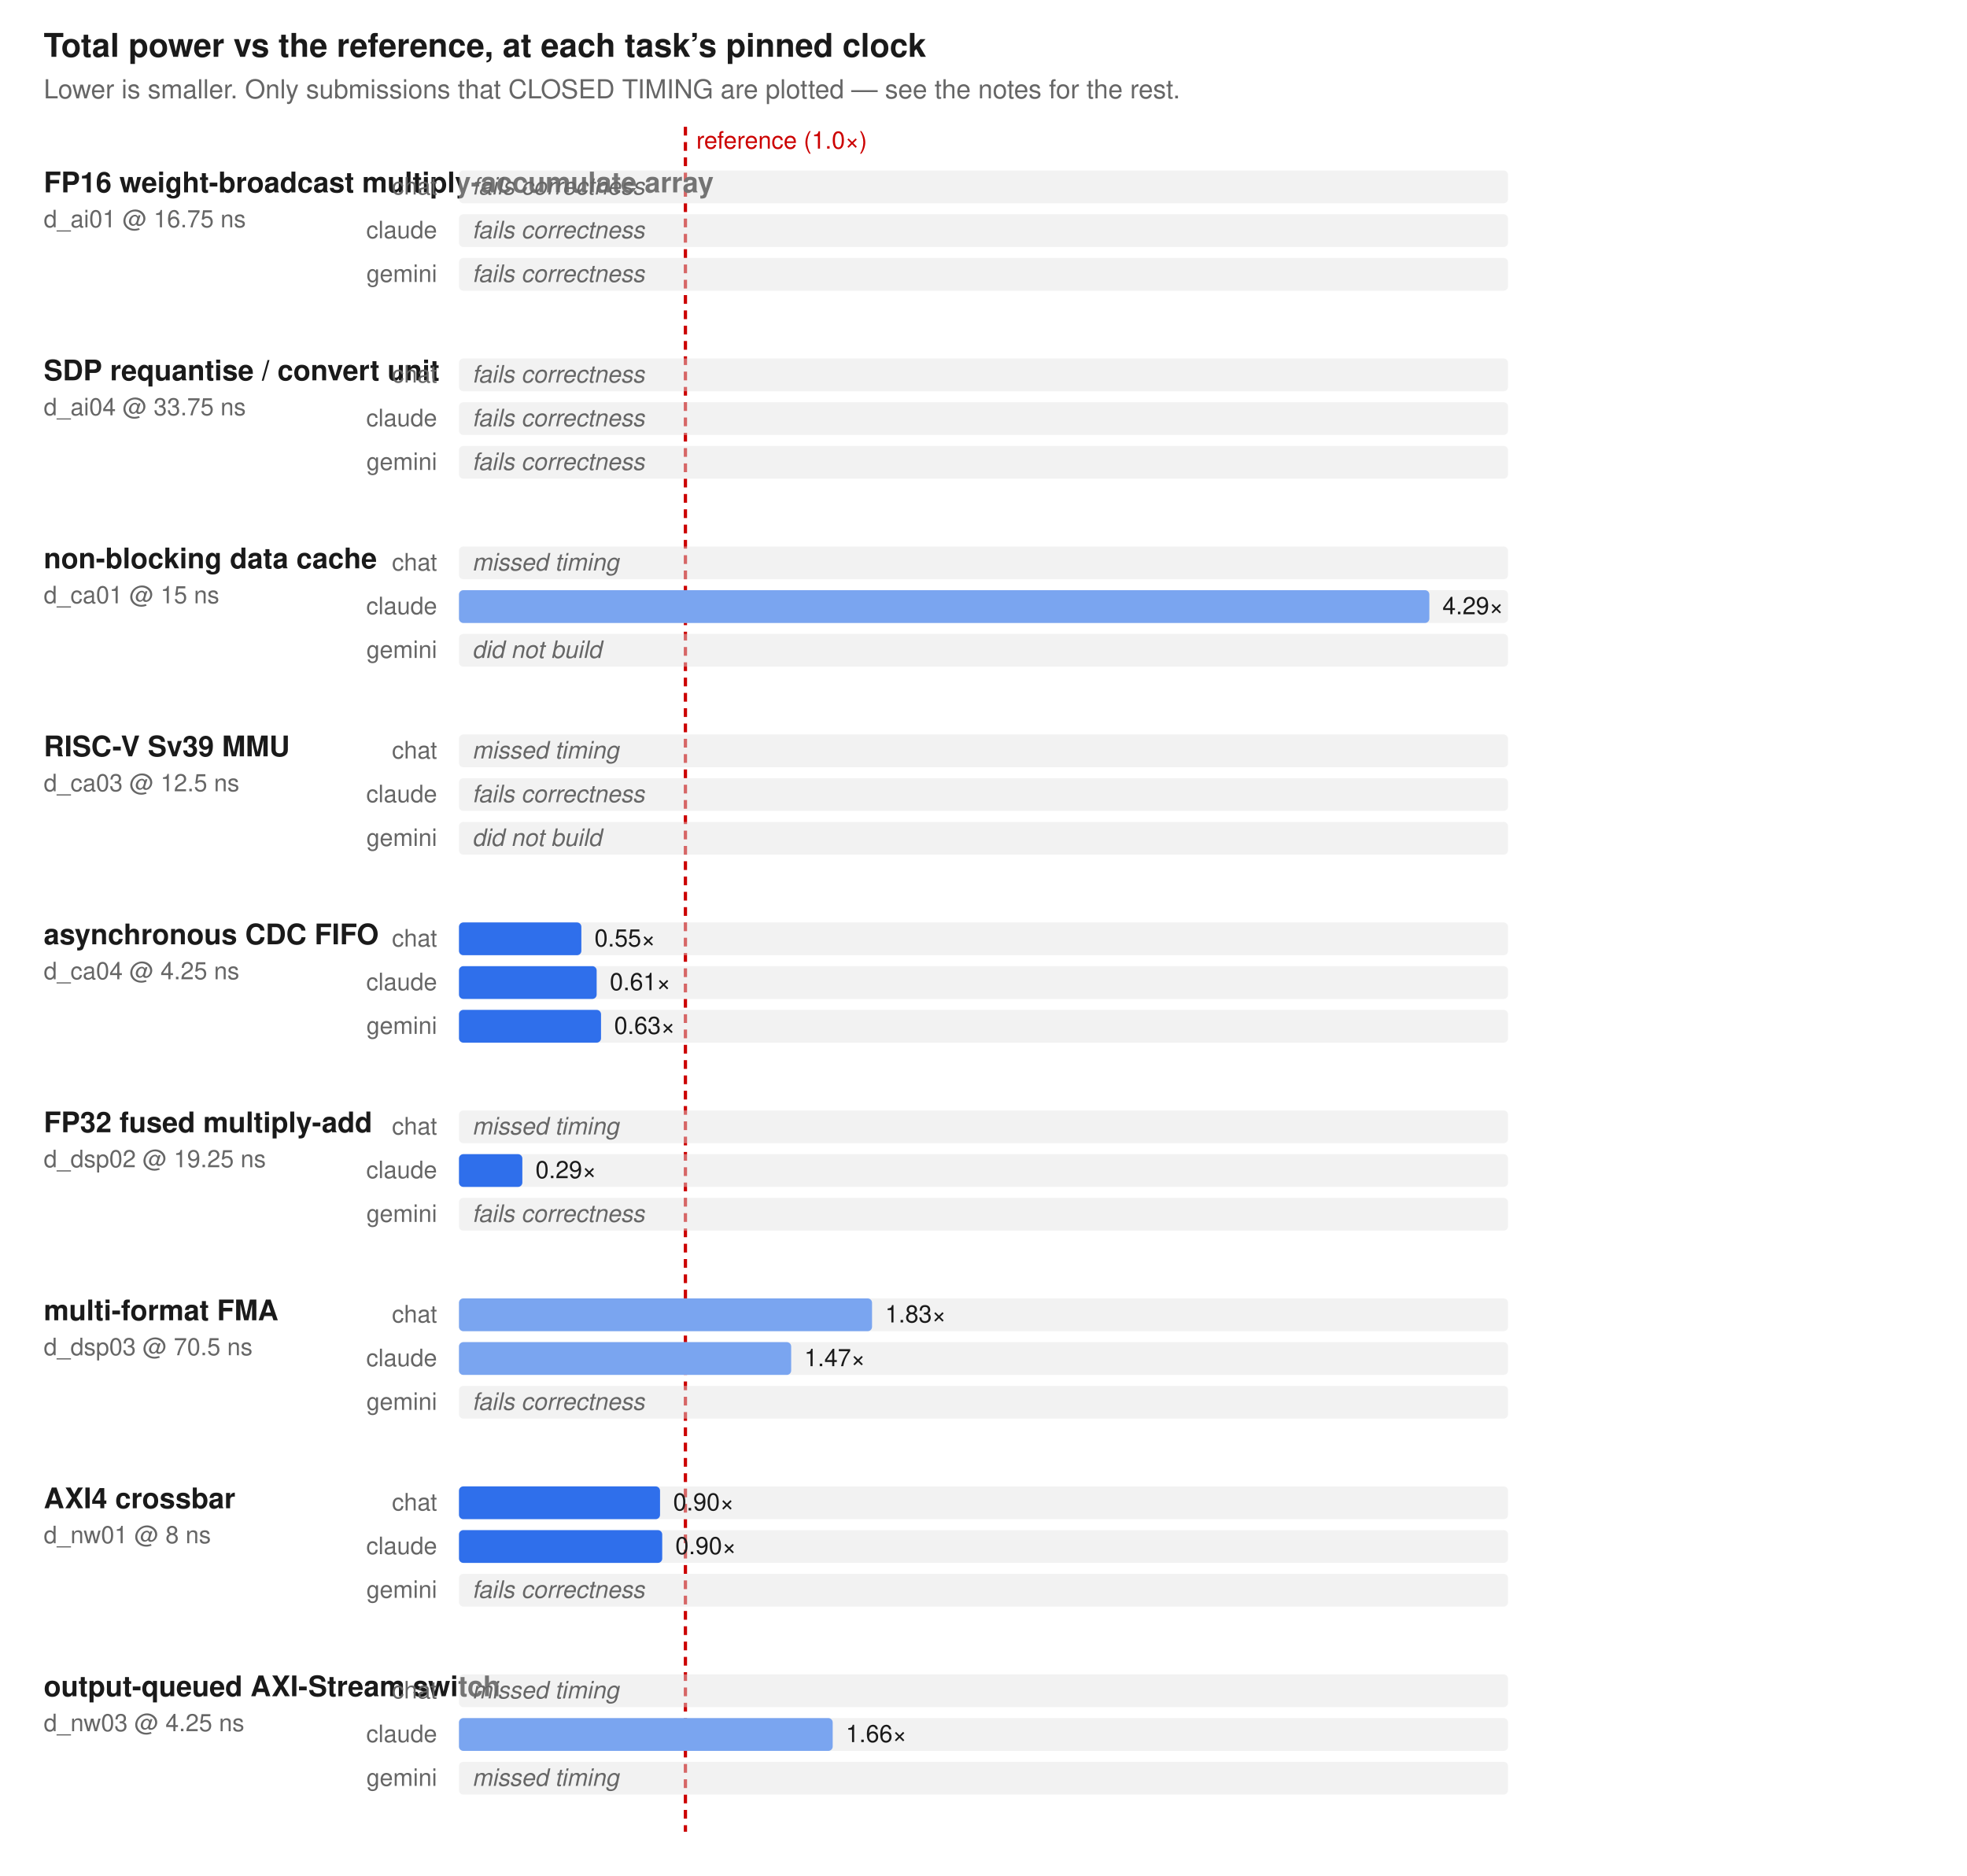
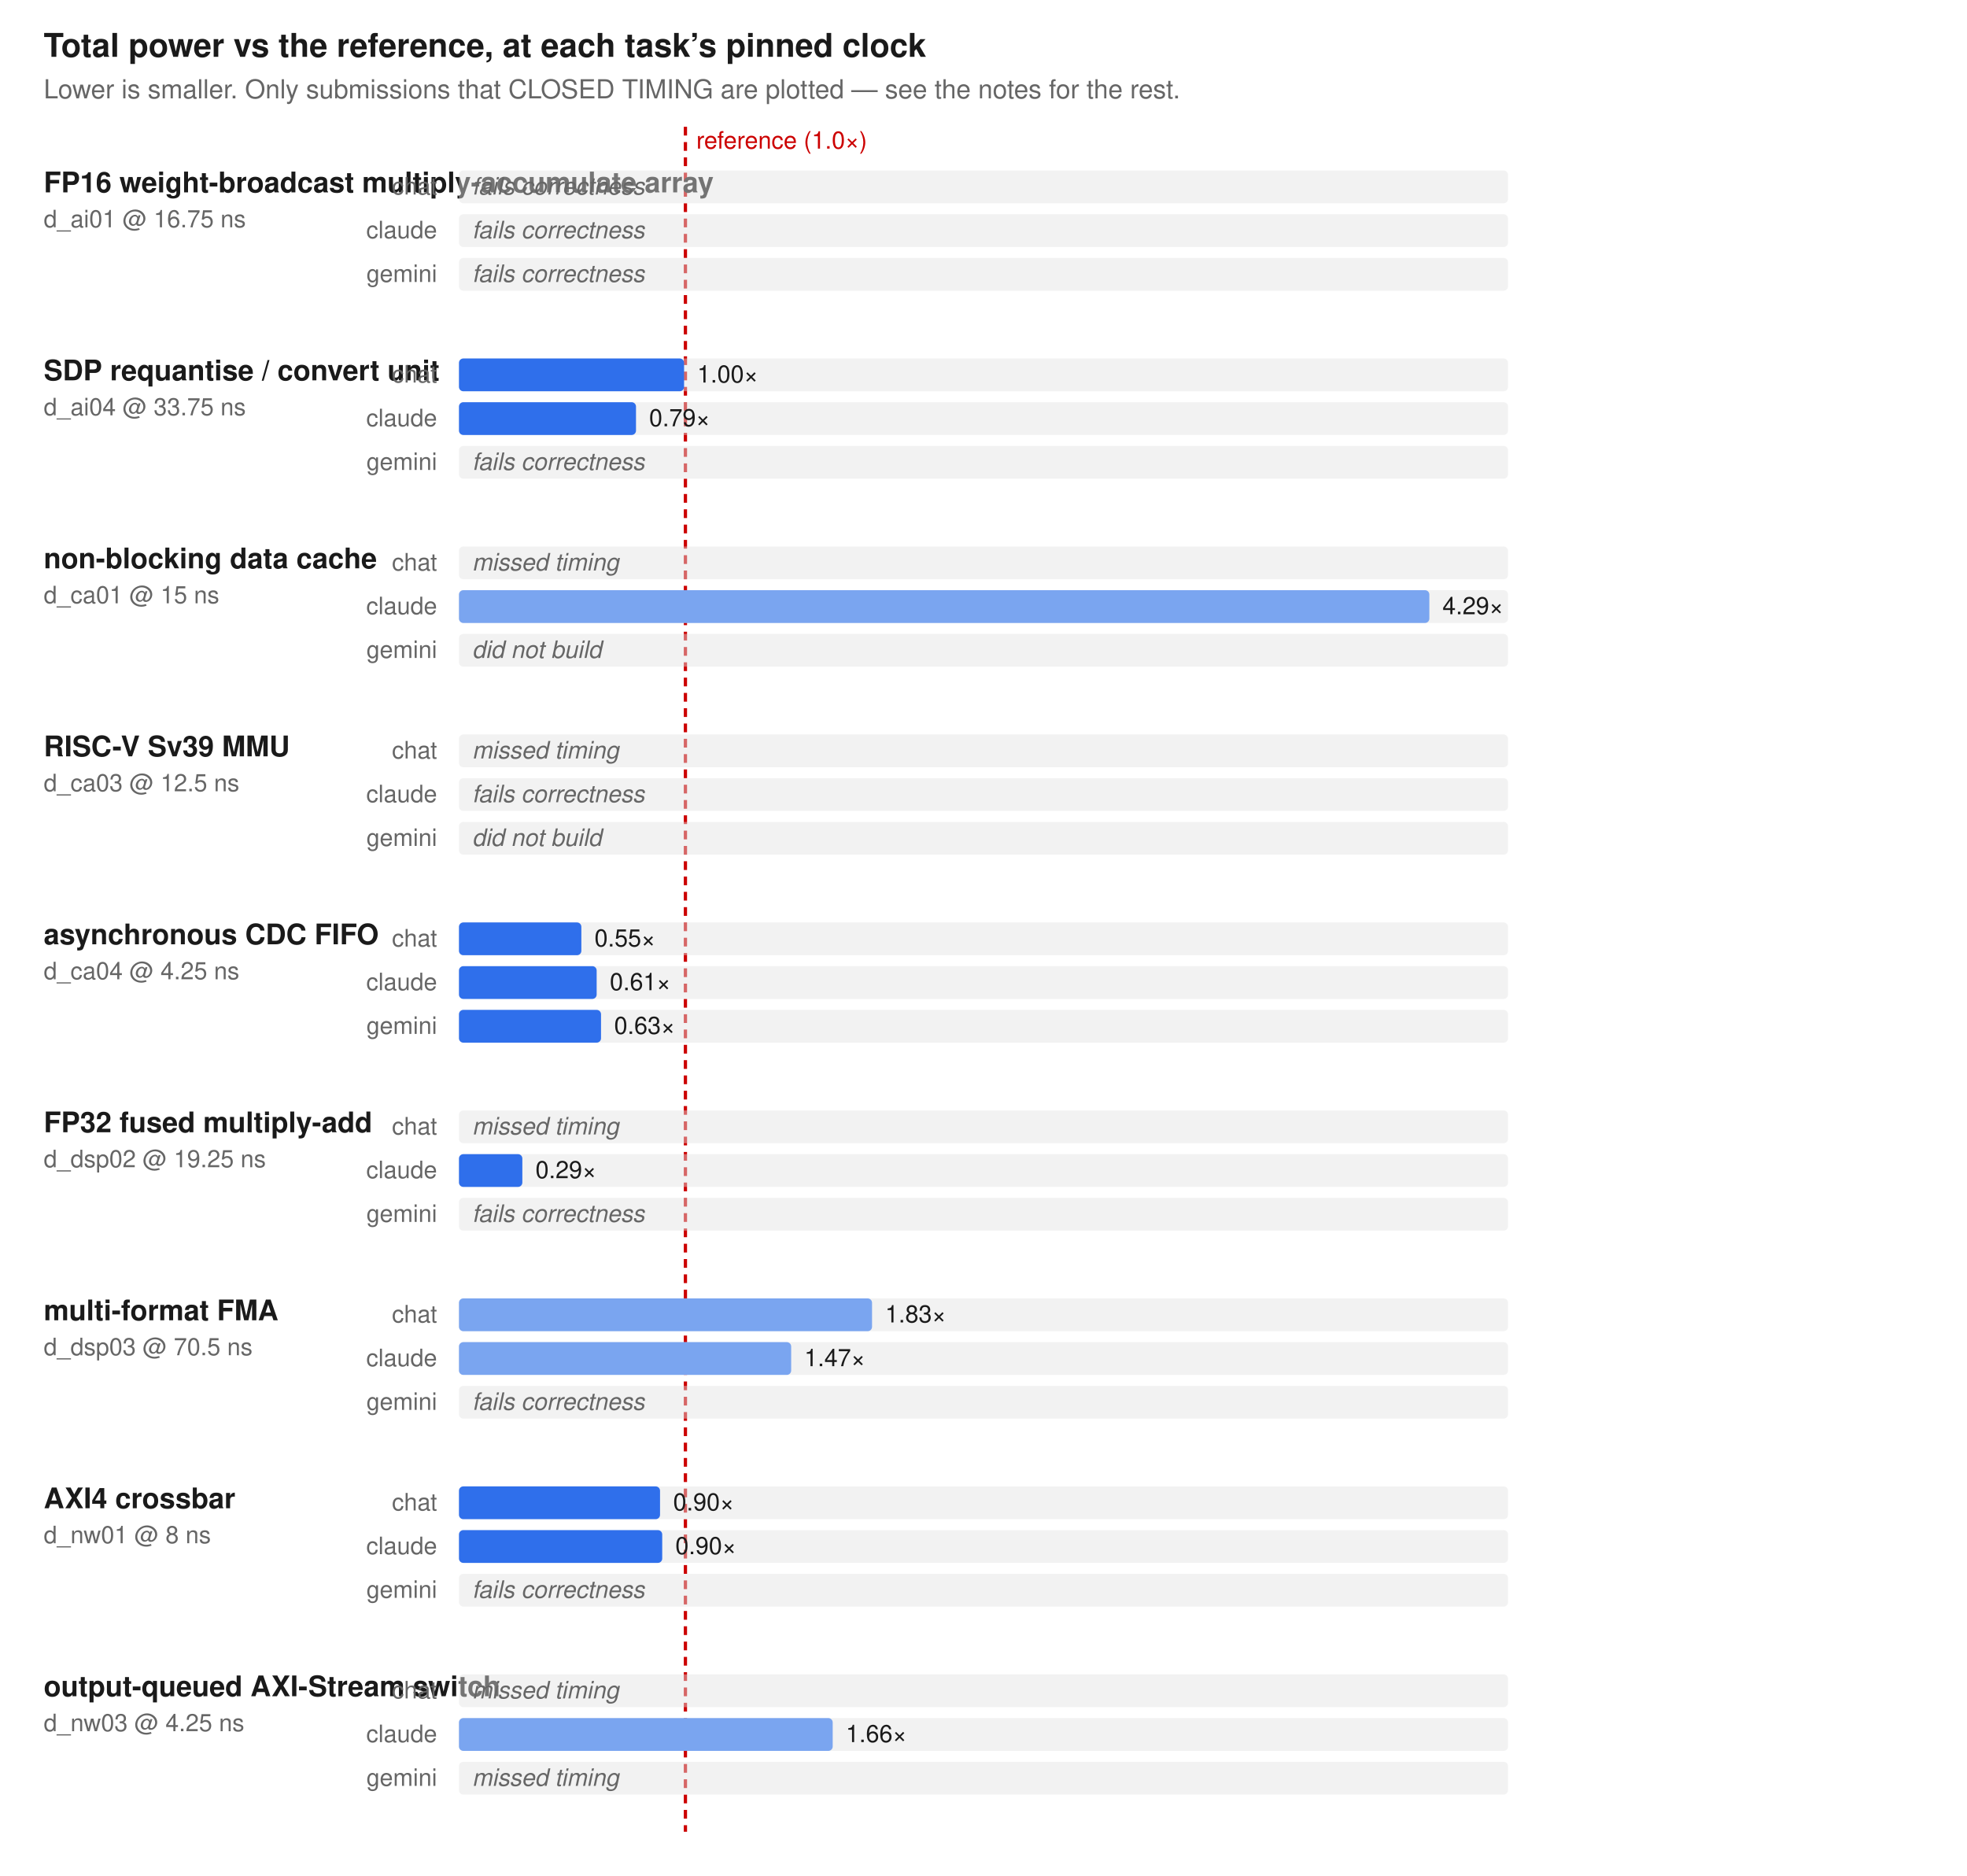
<svg xmlns="http://www.w3.org/2000/svg" viewBox="0 0 900 858" font-family="-apple-system,BlinkMacSystemFont,Segoe UI,Helvetica,Arial,sans-serif">
  <rect width="900" height="858" fill="none" />
  <text x="20" y="26" fill="#1a1a1a" font-size="15" font-weight="600">Total power vs the reference, at each task’s pinned clock</text>
  <text x="20" y="45" fill="#666" font-size="12">Lower is smaller. Only submissions that CLOSED TIMING are plotted — see the notes for the rest.</text>
  <line x1="313.613" y1="58" x2="313.613" y2="838" stroke="#c00" stroke-width="1.5" stroke-dasharray="4 3" />
  <text x="318.613" y="68" fill="#c00" font-size="11">reference (1.0×)</text>
  <text x="20" y="88" fill="#1a1a1a" font-size="13" font-weight="600">FP16 weight-broadcast multiply-accumulate array</text>
  <text x="20" y="104" fill="#666" font-size="11">d_ai01 @ 16.75 ns</text>
  <text x="200" y="89" fill="#666" font-size="11" text-anchor="end">chat</text>
  <rect x="210" y="78" width="480" height="15" rx="2" fill="#e3e3e3" opacity="0.45" />
  <text x="216" y="89" fill="#666" font-size="11" font-style="italic">fails correctness</text>
  <text x="200" y="109" fill="#666" font-size="11" text-anchor="end">claude</text>
  <rect x="210" y="98" width="480" height="15" rx="2" fill="#e3e3e3" opacity="0.45" />
  <text x="216" y="109" fill="#666" font-size="11" font-style="italic">fails correctness</text>
  <text x="200" y="129" fill="#666" font-size="11" text-anchor="end">gemini</text>
  <rect x="210" y="118" width="480" height="15" rx="2" fill="#e3e3e3" opacity="0.45" />
  <text x="216" y="129" fill="#666" font-size="11" font-style="italic">fails correctness</text>
  <text x="20" y="174" fill="#1a1a1a" font-size="13" font-weight="600">SDP requantise / convert unit</text>
  <text x="20" y="190" fill="#666" font-size="11">d_ai04 @ 33.75 ns</text>
  <text x="200" y="175" fill="#666" font-size="11" text-anchor="end">chat</text>
  <rect x="210" y="164" width="480" height="15" rx="2" fill="#e3e3e3" opacity="0.45" />
-   <text x="216" y="175" fill="#666" font-size="11" font-style="italic">fails correctness</text>
+   <rect x="210" y="164" width="103" height="15" rx="2" fill="#2f6feb" />
+   <text x="319" y="175" fill="#1a1a1a" font-size="11">1.00×</text>
  <text x="200" y="195" fill="#666" font-size="11" text-anchor="end">claude</text>
  <rect x="210" y="184" width="480" height="15" rx="2" fill="#e3e3e3" opacity="0.45" />
-   <text x="216" y="195" fill="#666" font-size="11" font-style="italic">fails correctness</text>
+   <rect x="210" y="184" width="81" height="15" rx="2" fill="#2f6feb" />
+   <text x="297" y="195" fill="#1a1a1a" font-size="11">0.79×</text>
  <text x="200" y="215" fill="#666" font-size="11" text-anchor="end">gemini</text>
  <rect x="210" y="204" width="480" height="15" rx="2" fill="#e3e3e3" opacity="0.45" />
  <text x="216" y="215" fill="#666" font-size="11" font-style="italic">fails correctness</text>
  <text x="20" y="260" fill="#1a1a1a" font-size="13" font-weight="600">non-blocking data cache</text>
  <text x="20" y="276" fill="#666" font-size="11">d_ca01 @ 15 ns</text>
  <text x="200" y="261" fill="#666" font-size="11" text-anchor="end">chat</text>
  <rect x="210" y="250" width="480" height="15" rx="2" fill="#e3e3e3" opacity="0.45" />
  <text x="216" y="261" fill="#666" font-size="11" font-style="italic">missed timing</text>
  <text x="200" y="281" fill="#666" font-size="11" text-anchor="end">claude</text>
  <rect x="210" y="270" width="480" height="15" rx="2" fill="#e3e3e3" opacity="0.45" />
  <rect x="210" y="270" width="444" height="15" rx="2" fill="#7aa5f0" />
  <text x="660" y="281" fill="#1a1a1a" font-size="11">4.29×</text>
  <text x="200" y="301" fill="#666" font-size="11" text-anchor="end">gemini</text>
  <rect x="210" y="290" width="480" height="15" rx="2" fill="#e3e3e3" opacity="0.45" />
  <text x="216" y="301" fill="#666" font-size="11" font-style="italic">did not build</text>
  <text x="20" y="346" fill="#1a1a1a" font-size="13" font-weight="600">RISC-V Sv39 MMU</text>
  <text x="20" y="362" fill="#666" font-size="11">d_ca03 @ 12.5 ns</text>
  <text x="200" y="347" fill="#666" font-size="11" text-anchor="end">chat</text>
  <rect x="210" y="336" width="480" height="15" rx="2" fill="#e3e3e3" opacity="0.45" />
  <text x="216" y="347" fill="#666" font-size="11" font-style="italic">missed timing</text>
  <text x="200" y="367" fill="#666" font-size="11" text-anchor="end">claude</text>
  <rect x="210" y="356" width="480" height="15" rx="2" fill="#e3e3e3" opacity="0.45" />
  <text x="216" y="367" fill="#666" font-size="11" font-style="italic">fails correctness</text>
  <text x="200" y="387" fill="#666" font-size="11" text-anchor="end">gemini</text>
  <rect x="210" y="376" width="480" height="15" rx="2" fill="#e3e3e3" opacity="0.45" />
  <text x="216" y="387" fill="#666" font-size="11" font-style="italic">did not build</text>
  <text x="20" y="432" fill="#1a1a1a" font-size="13" font-weight="600">asynchronous CDC FIFO</text>
  <text x="20" y="448" fill="#666" font-size="11">d_ca04 @ 4.25 ns</text>
  <text x="200" y="433" fill="#666" font-size="11" text-anchor="end">chat</text>
  <rect x="210" y="422" width="480" height="15" rx="2" fill="#e3e3e3" opacity="0.45" />
  <rect x="210" y="422" width="56" height="15" rx="2" fill="#2f6feb" />
  <text x="272" y="433" fill="#1a1a1a" font-size="11">0.55×</text>
  <text x="200" y="453" fill="#666" font-size="11" text-anchor="end">claude</text>
  <rect x="210" y="442" width="480" height="15" rx="2" fill="#e3e3e3" opacity="0.45" />
  <rect x="210" y="442" width="63" height="15" rx="2" fill="#2f6feb" />
  <text x="279" y="453" fill="#1a1a1a" font-size="11">0.61×</text>
  <text x="200" y="473" fill="#666" font-size="11" text-anchor="end">gemini</text>
  <rect x="210" y="462" width="480" height="15" rx="2" fill="#e3e3e3" opacity="0.45" />
  <rect x="210" y="462" width="65" height="15" rx="2" fill="#2f6feb" />
  <text x="281" y="473" fill="#1a1a1a" font-size="11">0.63×</text>
  <text x="20" y="518" fill="#1a1a1a" font-size="13" font-weight="600">FP32 fused multiply-add</text>
  <text x="20" y="534" fill="#666" font-size="11">d_dsp02 @ 19.25 ns</text>
  <text x="200" y="519" fill="#666" font-size="11" text-anchor="end">chat</text>
  <rect x="210" y="508" width="480" height="15" rx="2" fill="#e3e3e3" opacity="0.45" />
  <text x="216" y="519" fill="#666" font-size="11" font-style="italic">missed timing</text>
  <text x="200" y="539" fill="#666" font-size="11" text-anchor="end">claude</text>
  <rect x="210" y="528" width="480" height="15" rx="2" fill="#e3e3e3" opacity="0.45" />
  <rect x="210" y="528" width="29" height="15" rx="2" fill="#2f6feb" />
  <text x="245" y="539" fill="#1a1a1a" font-size="11">0.29×</text>
  <text x="200" y="559" fill="#666" font-size="11" text-anchor="end">gemini</text>
  <rect x="210" y="548" width="480" height="15" rx="2" fill="#e3e3e3" opacity="0.45" />
  <text x="216" y="559" fill="#666" font-size="11" font-style="italic">fails correctness</text>
  <text x="20" y="604" fill="#1a1a1a" font-size="13" font-weight="600">multi-format FMA</text>
  <text x="20" y="620" fill="#666" font-size="11">d_dsp03 @ 70.5 ns</text>
  <text x="200" y="605" fill="#666" font-size="11" text-anchor="end">chat</text>
  <rect x="210" y="594" width="480" height="15" rx="2" fill="#e3e3e3" opacity="0.45" />
  <rect x="210" y="594" width="189" height="15" rx="2" fill="#7aa5f0" />
  <text x="405" y="605" fill="#1a1a1a" font-size="11">1.83×</text>
  <text x="200" y="625" fill="#666" font-size="11" text-anchor="end">claude</text>
  <rect x="210" y="614" width="480" height="15" rx="2" fill="#e3e3e3" opacity="0.45" />
  <rect x="210" y="614" width="152" height="15" rx="2" fill="#7aa5f0" />
  <text x="368" y="625" fill="#1a1a1a" font-size="11">1.47×</text>
  <text x="200" y="645" fill="#666" font-size="11" text-anchor="end">gemini</text>
  <rect x="210" y="634" width="480" height="15" rx="2" fill="#e3e3e3" opacity="0.45" />
  <text x="216" y="645" fill="#666" font-size="11" font-style="italic">fails correctness</text>
  <text x="20" y="690" fill="#1a1a1a" font-size="13" font-weight="600">AXI4 crossbar</text>
  <text x="20" y="706" fill="#666" font-size="11">d_nw01 @ 8 ns</text>
  <text x="200" y="691" fill="#666" font-size="11" text-anchor="end">chat</text>
  <rect x="210" y="680" width="480" height="15" rx="2" fill="#e3e3e3" opacity="0.45" />
  <rect x="210" y="680" width="92" height="15" rx="2" fill="#2f6feb" />
  <text x="308" y="691" fill="#1a1a1a" font-size="11">0.90×</text>
  <text x="200" y="711" fill="#666" font-size="11" text-anchor="end">claude</text>
  <rect x="210" y="700" width="480" height="15" rx="2" fill="#e3e3e3" opacity="0.45" />
  <rect x="210" y="700" width="93" height="15" rx="2" fill="#2f6feb" />
  <text x="309" y="711" fill="#1a1a1a" font-size="11">0.90×</text>
  <text x="200" y="731" fill="#666" font-size="11" text-anchor="end">gemini</text>
  <rect x="210" y="720" width="480" height="15" rx="2" fill="#e3e3e3" opacity="0.45" />
  <text x="216" y="731" fill="#666" font-size="11" font-style="italic">fails correctness</text>
  <text x="20" y="776" fill="#1a1a1a" font-size="13" font-weight="600">output-queued AXI-Stream switch</text>
  <text x="20" y="792" fill="#666" font-size="11">d_nw03 @ 4.25 ns</text>
  <text x="200" y="777" fill="#666" font-size="11" text-anchor="end">chat</text>
  <rect x="210" y="766" width="480" height="15" rx="2" fill="#e3e3e3" opacity="0.45" />
  <text x="216" y="777" fill="#666" font-size="11" font-style="italic">missed timing</text>
  <text x="200" y="797" fill="#666" font-size="11" text-anchor="end">claude</text>
  <rect x="210" y="786" width="480" height="15" rx="2" fill="#e3e3e3" opacity="0.45" />
  <rect x="210" y="786" width="171" height="15" rx="2" fill="#7aa5f0" />
  <text x="387" y="797" fill="#1a1a1a" font-size="11">1.66×</text>
  <text x="200" y="817" fill="#666" font-size="11" text-anchor="end">gemini</text>
  <rect x="210" y="806" width="480" height="15" rx="2" fill="#e3e3e3" opacity="0.45" />
  <text x="216" y="817" fill="#666" font-size="11" font-style="italic">missed timing</text>
</svg>
